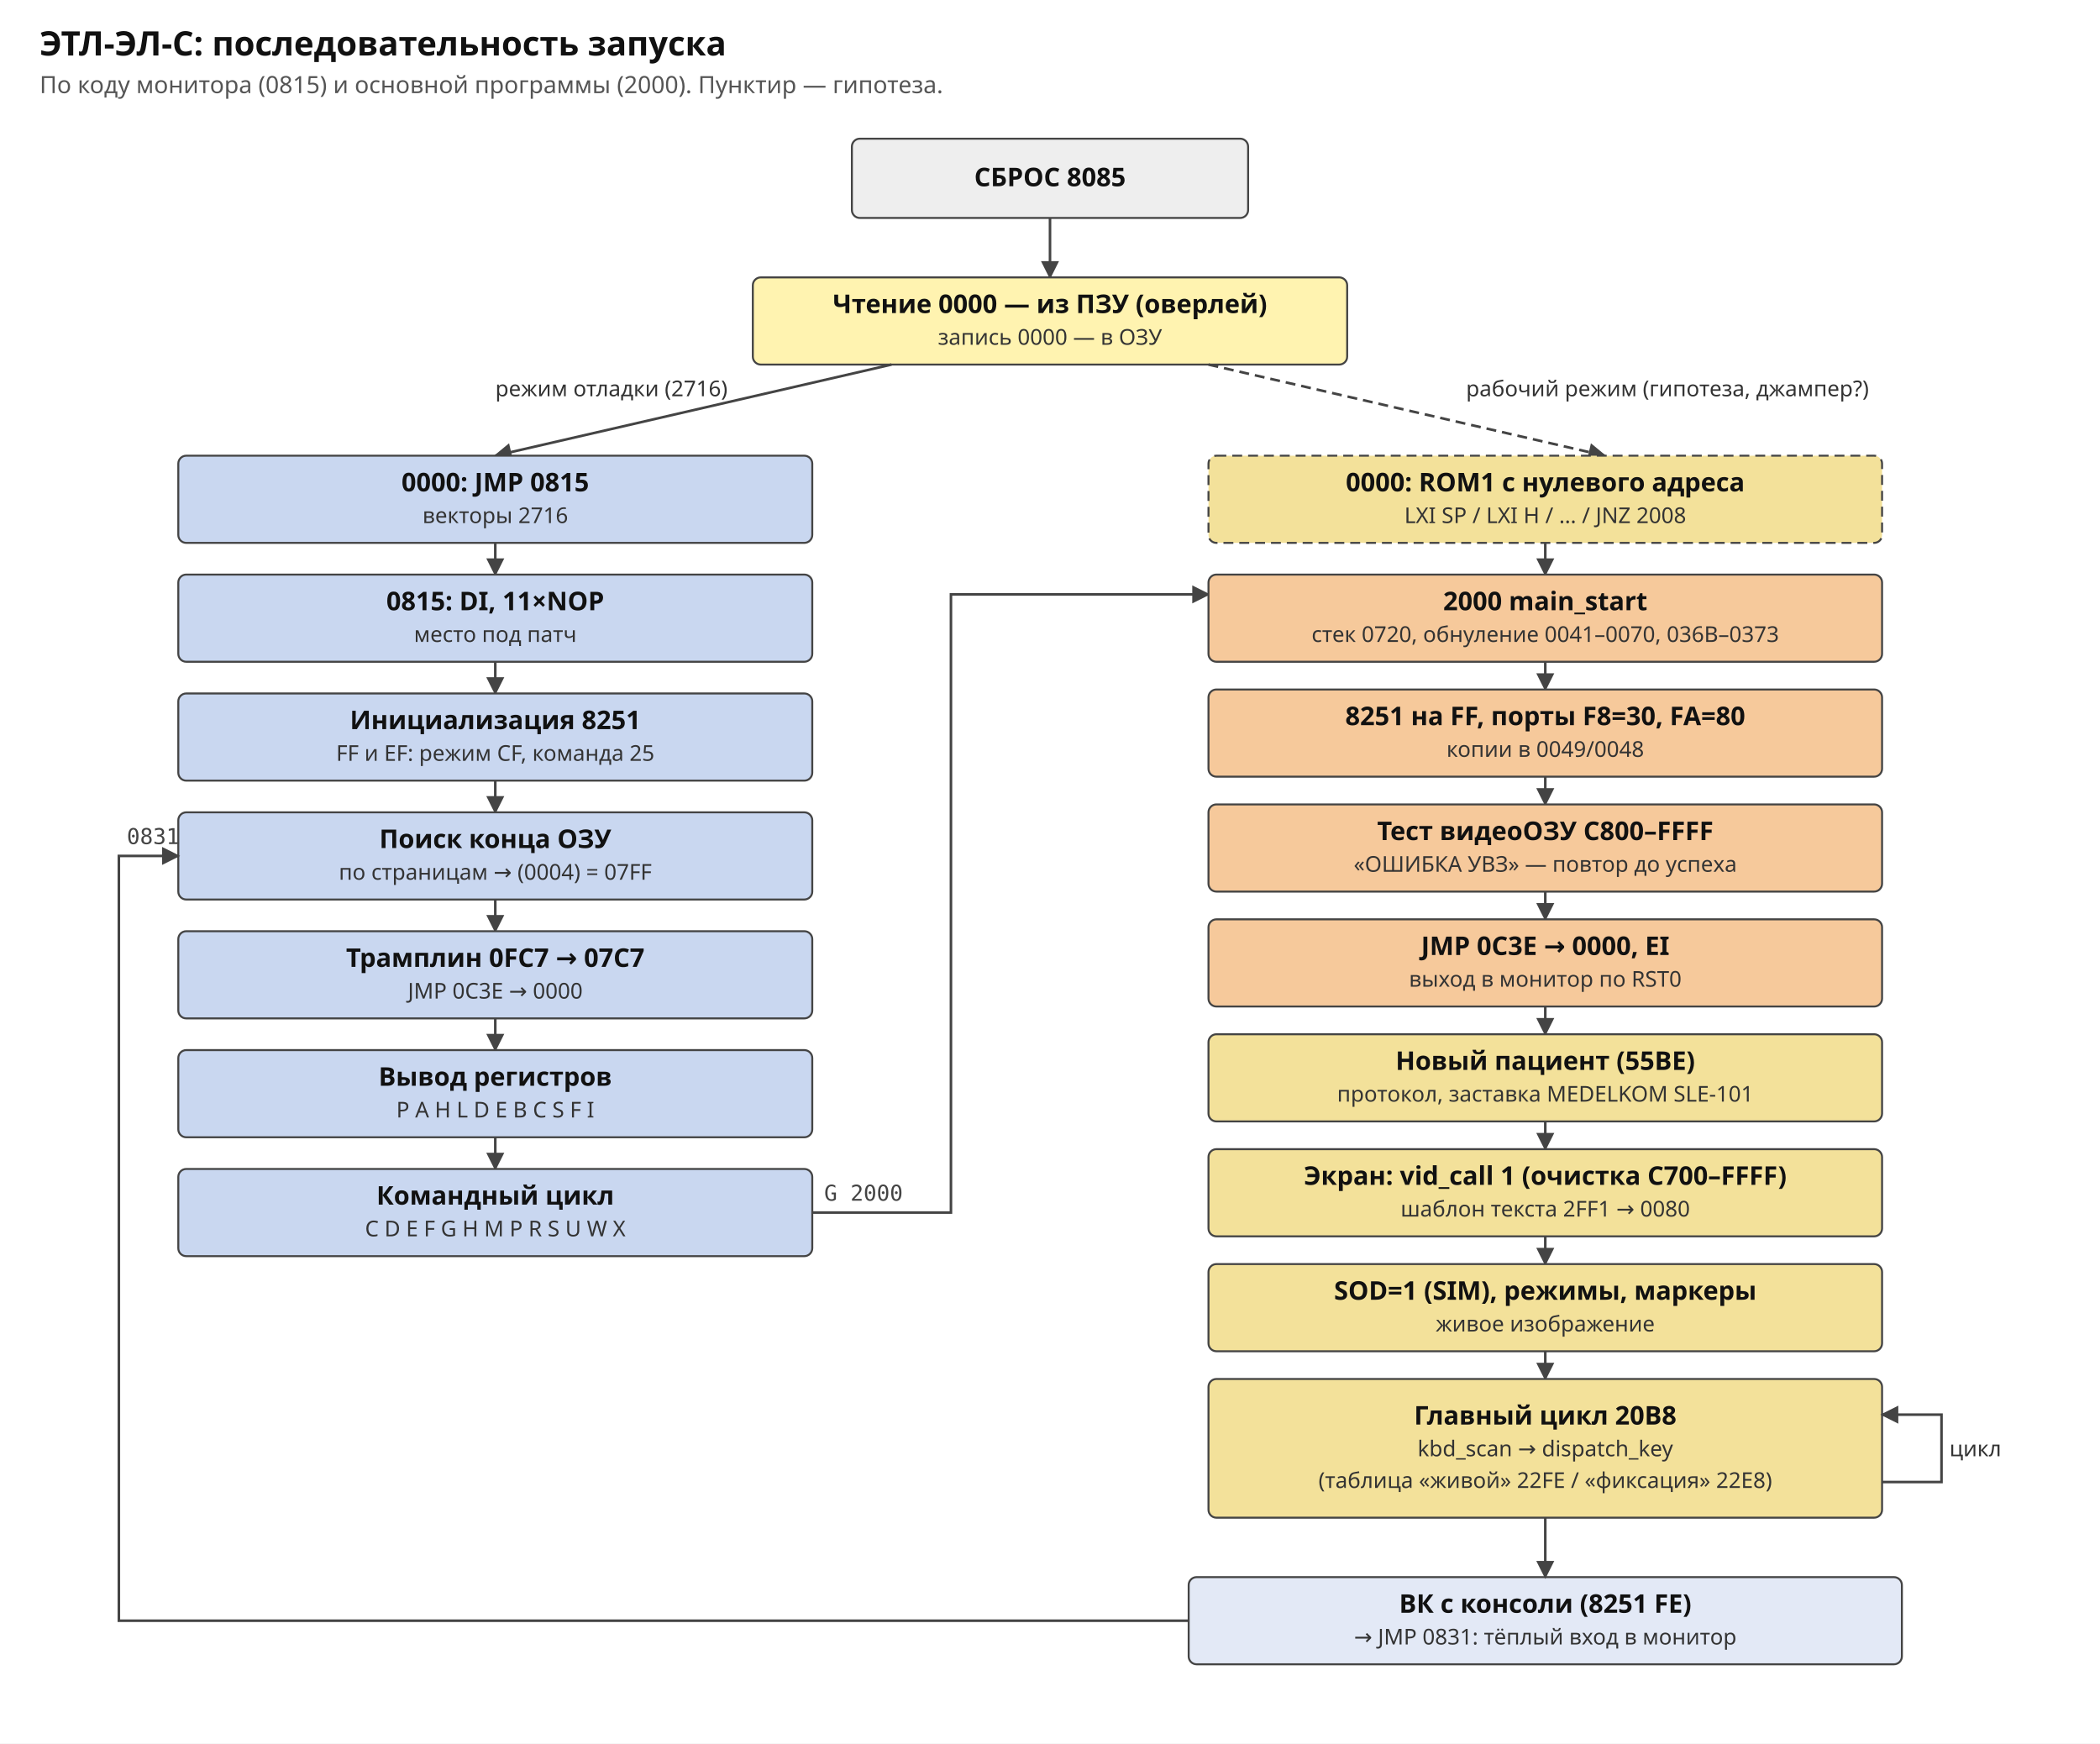
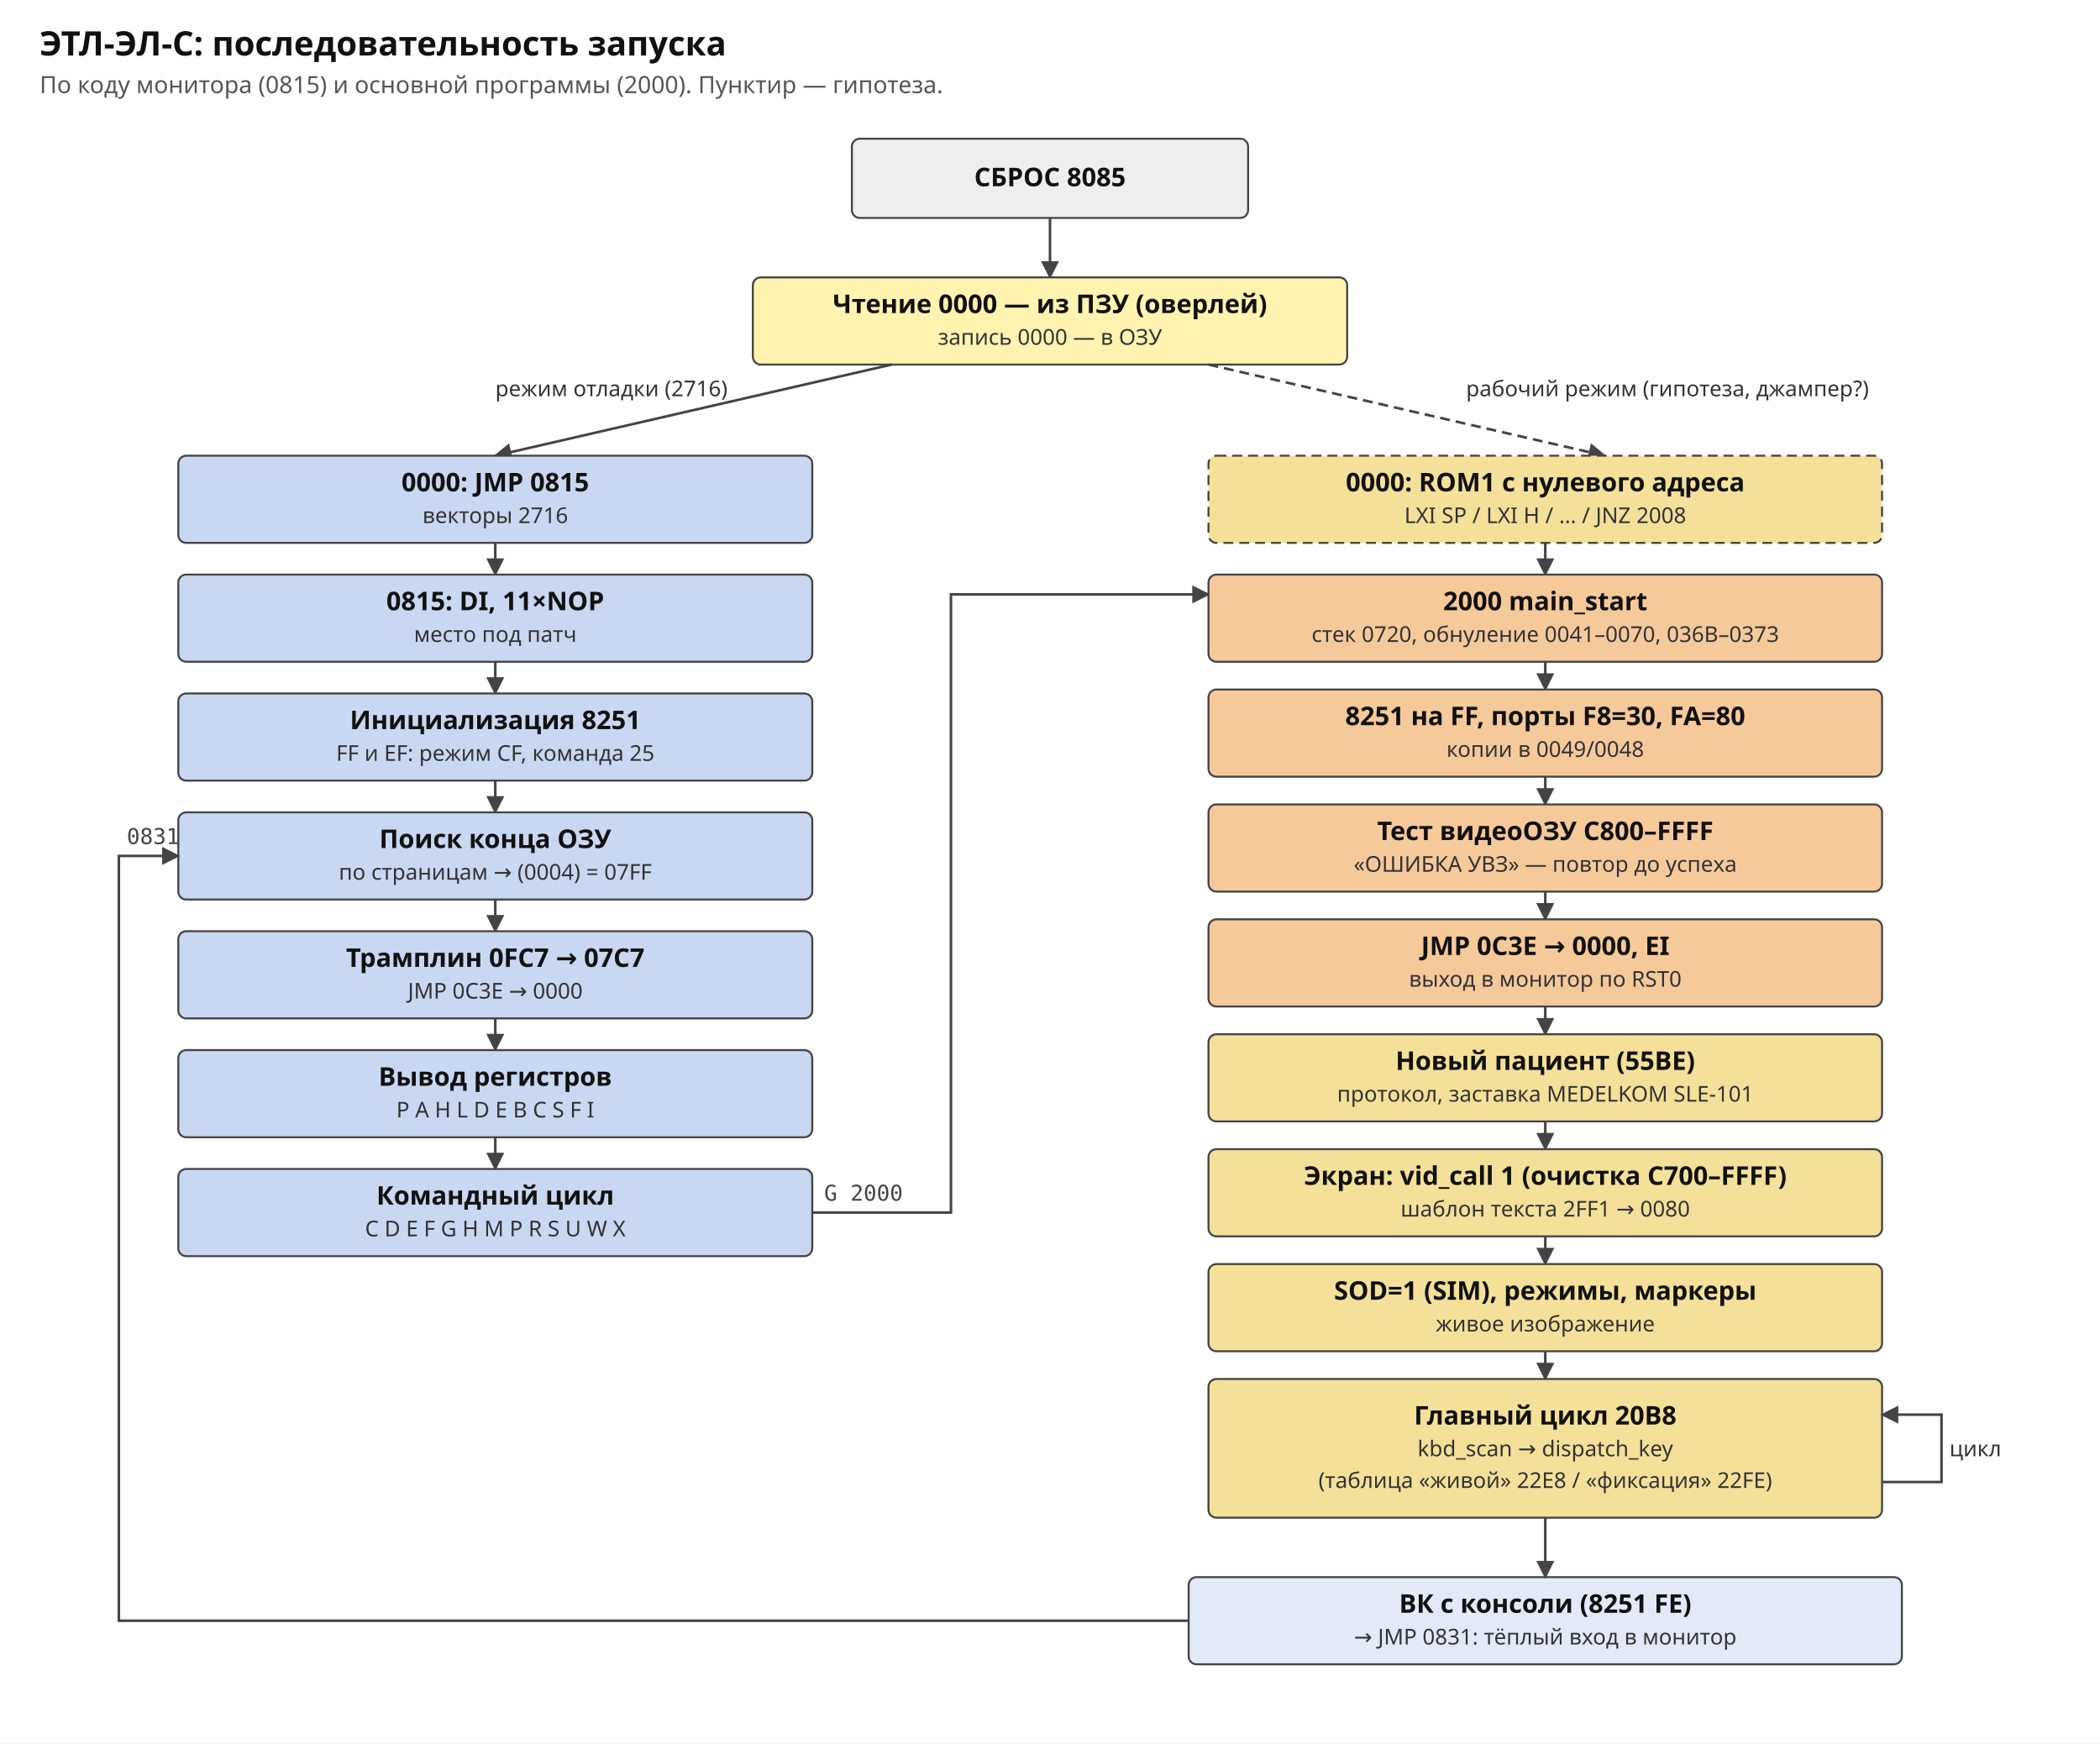
<svg xmlns="http://www.w3.org/2000/svg" width="1060" height="880" viewBox="0 0 1060 880">
  <style>
 .h{font:bold 17px sans-serif;fill:#111} .sub{font:12px sans-serif;fill:#555}
 .t{font:13px sans-serif;fill:#111} .tb{font:bold 13px sans-serif;fill:#111}
 .s{font:11px sans-serif;fill:#333} .a{font:11px monospace;fill:#444}
 .box{stroke:#444;stroke-width:1} .dash{stroke:#888;stroke-width:1;stroke-dasharray:5 3;fill:none}
 .ln{stroke:#444;stroke-width:1.3;fill:none} .bus{stroke:#666;stroke-width:5;fill:none;stroke-linecap:round}
</style>
  <defs>
    <marker id="ar" viewBox="0 0 10 10" refX="9" refY="5" markerWidth="7" markerHeight="7" orient="auto-start-reverse">
      <path d="M0 0L10 5L0 10z" fill="#444" />
    </marker>
  </defs>
  <rect width="100%" height="100%" fill="#fff" />
  <text class="h" x="20" y="28">ЭТЛ-ЭЛ-С: последовательность запуска</text>
  <text class="sub" x="20" y="47">По коду монитора (0815) и основной программы (2000). Пунктир — гипотеза.</text>
  <rect class="box" x="430" y="70" width="200" height="40" rx="4" fill="#eee" />
  <text class="tb" x="530" y="94" text-anchor="middle">СБРОС 8085</text>
  <path class="ln" d="M530 110 L530 140" marker-end="url(#ar)" />
  <rect class="box" x="380" y="140" width="300" height="44" rx="4" fill="#fff3b0" />
  <text class="tb" x="530" y="158" text-anchor="middle">Чтение 0000 — из ПЗУ (оверлей)</text>
  <text class="s" x="530" y="174" text-anchor="middle">запись 0000 — в ОЗУ</text>
  <path class="ln" d="M450 184 L250 230" marker-end="url(#ar)" />
  <path class="ln" stroke-dasharray="5 3" d="M610 184 L810 230" marker-end="url(#ar)" />
  <text class="s" x="250" y="200" text-anchor="start">режим отладки (2716)</text>
  <text class="s" x="740" y="200" text-anchor="start">рабочий режим (гипотеза, джампер?)</text>
  <rect class="box" x="90" y="230" width="320" height="44" rx="4" fill="#c9d7f0" />
  <text class="tb" x="250" y="248" text-anchor="middle">0000: JMP 0815</text>
  <text class="s" x="250" y="264" text-anchor="middle">векторы 2716</text>
  <path class="ln" d="M250 274 L250 290" marker-end="url(#ar)" />
  <rect class="box" x="90" y="290" width="320" height="44" rx="4" fill="#c9d7f0" />
  <text class="tb" x="250" y="308" text-anchor="middle">0815: DI, 11×NOP</text>
  <text class="s" x="250" y="324" text-anchor="middle">место под патч</text>
  <path class="ln" d="M250 334 L250 350" marker-end="url(#ar)" />
  <rect class="box" x="90" y="350" width="320" height="44" rx="4" fill="#c9d7f0" />
  <text class="tb" x="250" y="368" text-anchor="middle">Инициализация 8251</text>
  <text class="s" x="250" y="384" text-anchor="middle">FF и EF: режим CF, команда 25</text>
  <path class="ln" d="M250 394 L250 410" marker-end="url(#ar)" />
  <rect class="box" x="90" y="410" width="320" height="44" rx="4" fill="#c9d7f0" />
  <text class="tb" x="250" y="428" text-anchor="middle">Поиск конца ОЗУ</text>
  <text class="s" x="250" y="444" text-anchor="middle">по страницам → (0004) = 07FF</text>
  <path class="ln" d="M250 454 L250 470" marker-end="url(#ar)" />
  <rect class="box" x="90" y="470" width="320" height="44" rx="4" fill="#c9d7f0" />
  <text class="tb" x="250" y="488" text-anchor="middle">Трамплин 0FC7 → 07C7</text>
  <text class="s" x="250" y="504" text-anchor="middle">JMP 0C3E → 0000</text>
  <path class="ln" d="M250 514 L250 530" marker-end="url(#ar)" />
  <rect class="box" x="90" y="530" width="320" height="44" rx="4" fill="#c9d7f0" />
  <text class="tb" x="250" y="548" text-anchor="middle">Вывод регистров</text>
  <text class="s" x="250" y="564" text-anchor="middle">P A H L D E B C S F I</text>
  <path class="ln" d="M250 574 L250 590" marker-end="url(#ar)" />
  <rect class="box" x="90" y="590" width="320" height="44" rx="4" fill="#c9d7f0" />
  <text class="tb" x="250" y="608" text-anchor="middle">Командный цикл</text>
  <text class="s" x="250" y="624" text-anchor="middle">C D E F G H M P R S U W X</text>
  <path class="ln" d="M410 612 L480 612 L480 300 L610 300" marker-end="url(#ar)" />
  <text class="a" x="416" y="606" text-anchor="start">G 2000</text>
  <rect class="box" x="610" y="230" width="340" height="44" rx="4" fill="#f3e19a" stroke-dasharray="5 3" />
  <text class="tb" x="780" y="248" text-anchor="middle">0000: ROM1 с нулевого адреса</text>
  <text class="s" x="780" y="264" text-anchor="middle">LXI SP / LXI H / … / JNZ 2008</text>
  <path class="ln" d="M780 274 L780 290" marker-end="url(#ar)" />
  <rect class="box" x="610" y="290" width="340" height="44" rx="4" fill="#f6c99b" />
  <text class="tb" x="780" y="308" text-anchor="middle">2000 main_start</text>
  <text class="s" x="780" y="324" text-anchor="middle">стек 0720, обнуление 0041–0070, 036B–0373</text>
  <path class="ln" d="M780 334 L780 348" marker-end="url(#ar)" />
  <rect class="box" x="610" y="348" width="340" height="44" rx="4" fill="#f6c99b" />
  <text class="tb" x="780" y="366" text-anchor="middle">8251 на FF, порты F8=30, FA=80</text>
  <text class="s" x="780" y="382" text-anchor="middle">копии в 0049/0048</text>
  <path class="ln" d="M780 392 L780 406" marker-end="url(#ar)" />
  <rect class="box" x="610" y="406" width="340" height="44" rx="4" fill="#f6c99b" />
  <text class="tb" x="780" y="424" text-anchor="middle">Тест видеоОЗУ C800–FFFF</text>
  <text class="s" x="780" y="440" text-anchor="middle">«ОШИБКА УВЗ» — повтор до успеха</text>
  <path class="ln" d="M780 450 L780 464" marker-end="url(#ar)" />
  <rect class="box" x="610" y="464" width="340" height="44" rx="4" fill="#f6c99b" />
  <text class="tb" x="780" y="482" text-anchor="middle">JMP 0C3E → 0000, EI</text>
  <text class="s" x="780" y="498" text-anchor="middle">выход в монитор по RST0</text>
  <path class="ln" d="M780 508 L780 522" marker-end="url(#ar)" />
  <rect class="box" x="610" y="522" width="340" height="44" rx="4" fill="#f3e19a" />
  <text class="tb" x="780" y="540" text-anchor="middle">Новый пациент (55BE)</text>
  <text class="s" x="780" y="556" text-anchor="middle">протокол, заставка MEDELKOM SLE-101</text>
  <path class="ln" d="M780 566 L780 580" marker-end="url(#ar)" />
  <rect class="box" x="610" y="580" width="340" height="44" rx="4" fill="#f3e19a" />
  <text class="tb" x="780" y="598" text-anchor="middle">Экран: vid_call 1 (очистка C700–FFFF)</text>
  <text class="s" x="780" y="614" text-anchor="middle">шаблон текста 2FF1 → 0080</text>
  <path class="ln" d="M780 624 L780 638" marker-end="url(#ar)" />
  <rect class="box" x="610" y="638" width="340" height="44" rx="4" fill="#f3e19a" />
  <text class="tb" x="780" y="656" text-anchor="middle">SOD=1 (SIM), режимы, маркеры</text>
  <text class="s" x="780" y="672" text-anchor="middle">живое изображение</text>
  <path class="ln" d="M780 682 L780 696" marker-end="url(#ar)" />
  <rect class="box" x="610" y="696" width="340" height="70" rx="4" fill="#f3e19a" />
  <text class="tb" x="780" y="719" text-anchor="middle">Главный цикл 20B8</text>
  <text class="s" x="780" y="735" text-anchor="middle">kbd_scan → dispatch_key</text>
-   <text class="s" x="780" y="751" text-anchor="middle">(таблица «живой» 22FE / «фиксация» 22E8)</text>
+   <text class="s" x="780" y="751" text-anchor="middle">(таблица «живой» 22E8 / «фиксация» 22FE)</text>
  <path class="ln" d="M950 748 L980 748 L980 714 L950 714" marker-end="url(#ar)" />
  <text class="s" x="984" y="735" text-anchor="start">цикл</text>
  <rect class="box" x="600" y="796" width="360" height="44" rx="4" fill="#e3e9f6" />
  <text class="tb" x="780" y="814" text-anchor="middle">ВК с консоли (8251 FE)</text>
  <text class="s" x="780" y="830" text-anchor="middle">→ JMP 0831: тёплый вход в монитор</text>
  <path class="ln" d="M780 766 L780 796" marker-end="url(#ar)" />
  <path class="ln" d="M600 818 L60 818 L60 432 L90 432" marker-end="url(#ar)" />
  <text class="a" x="64" y="426" text-anchor="start">0831</text>
</svg>
